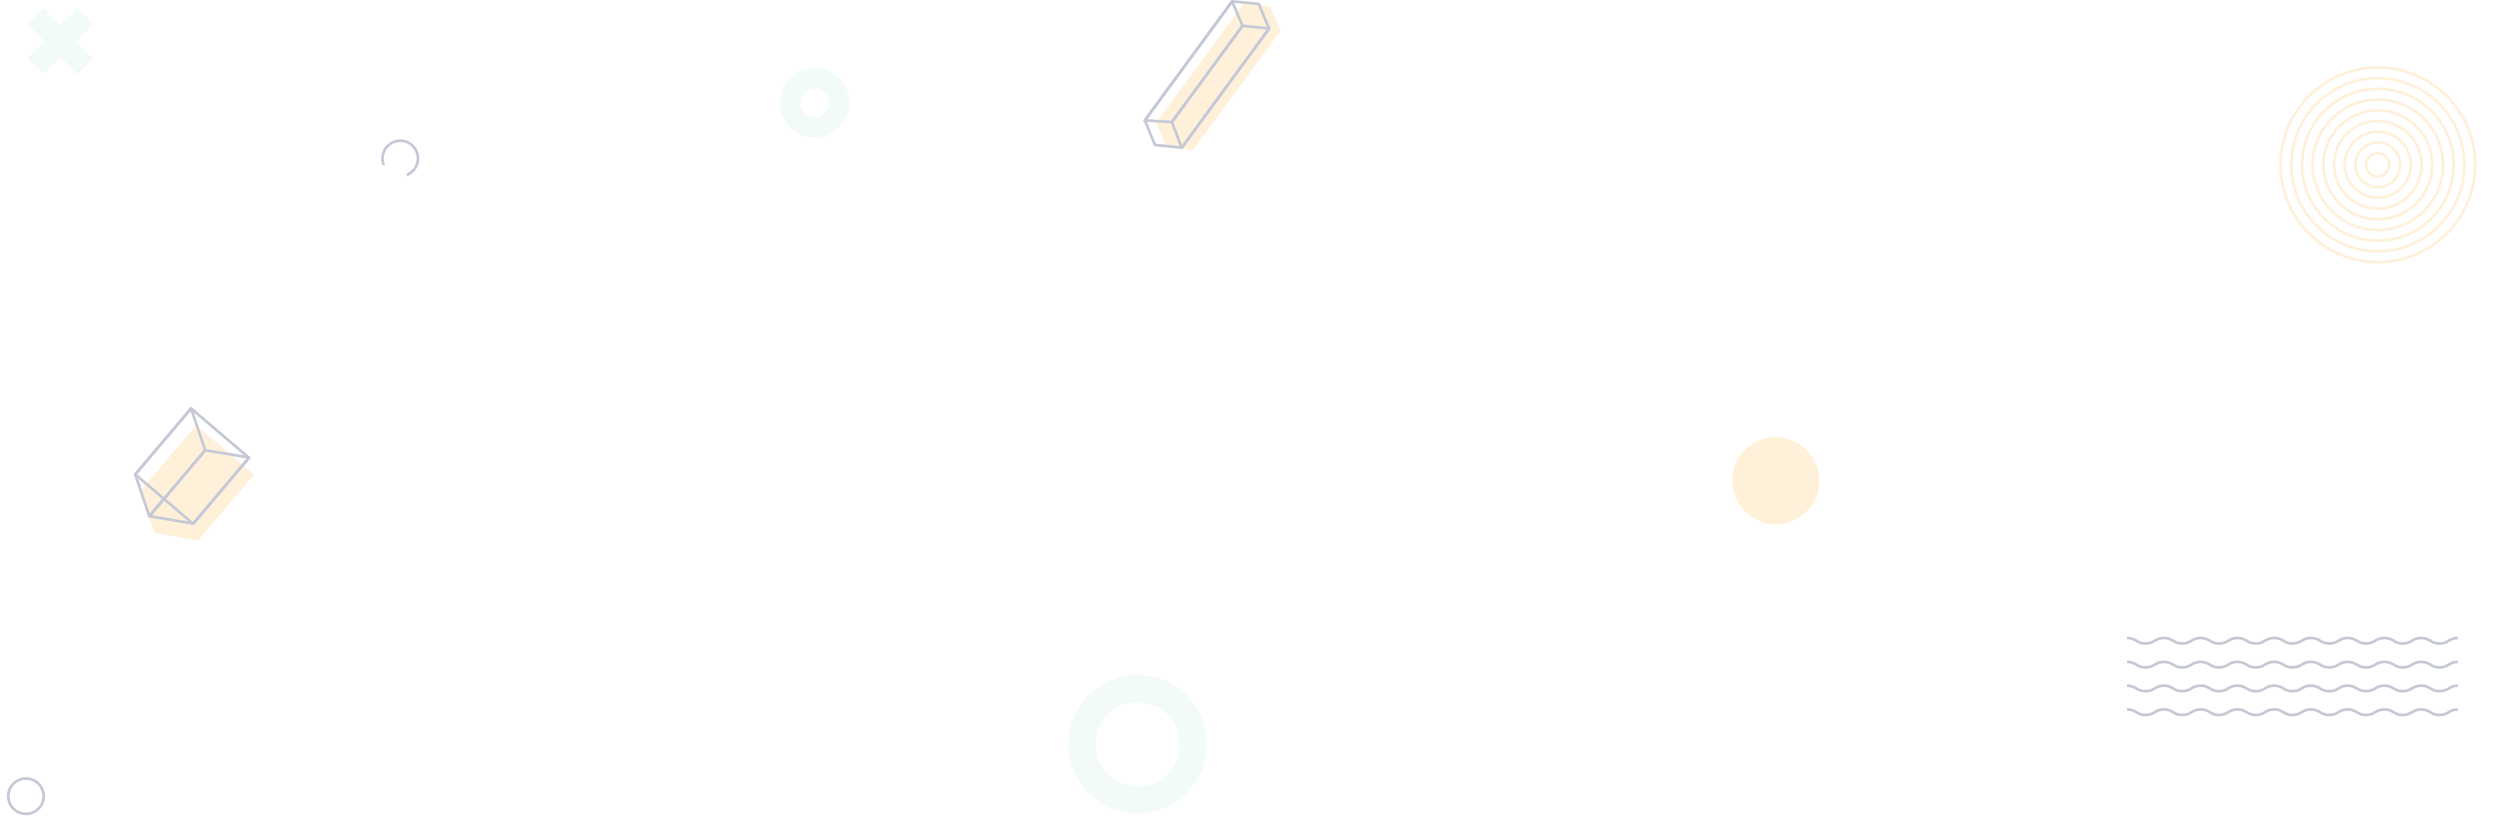
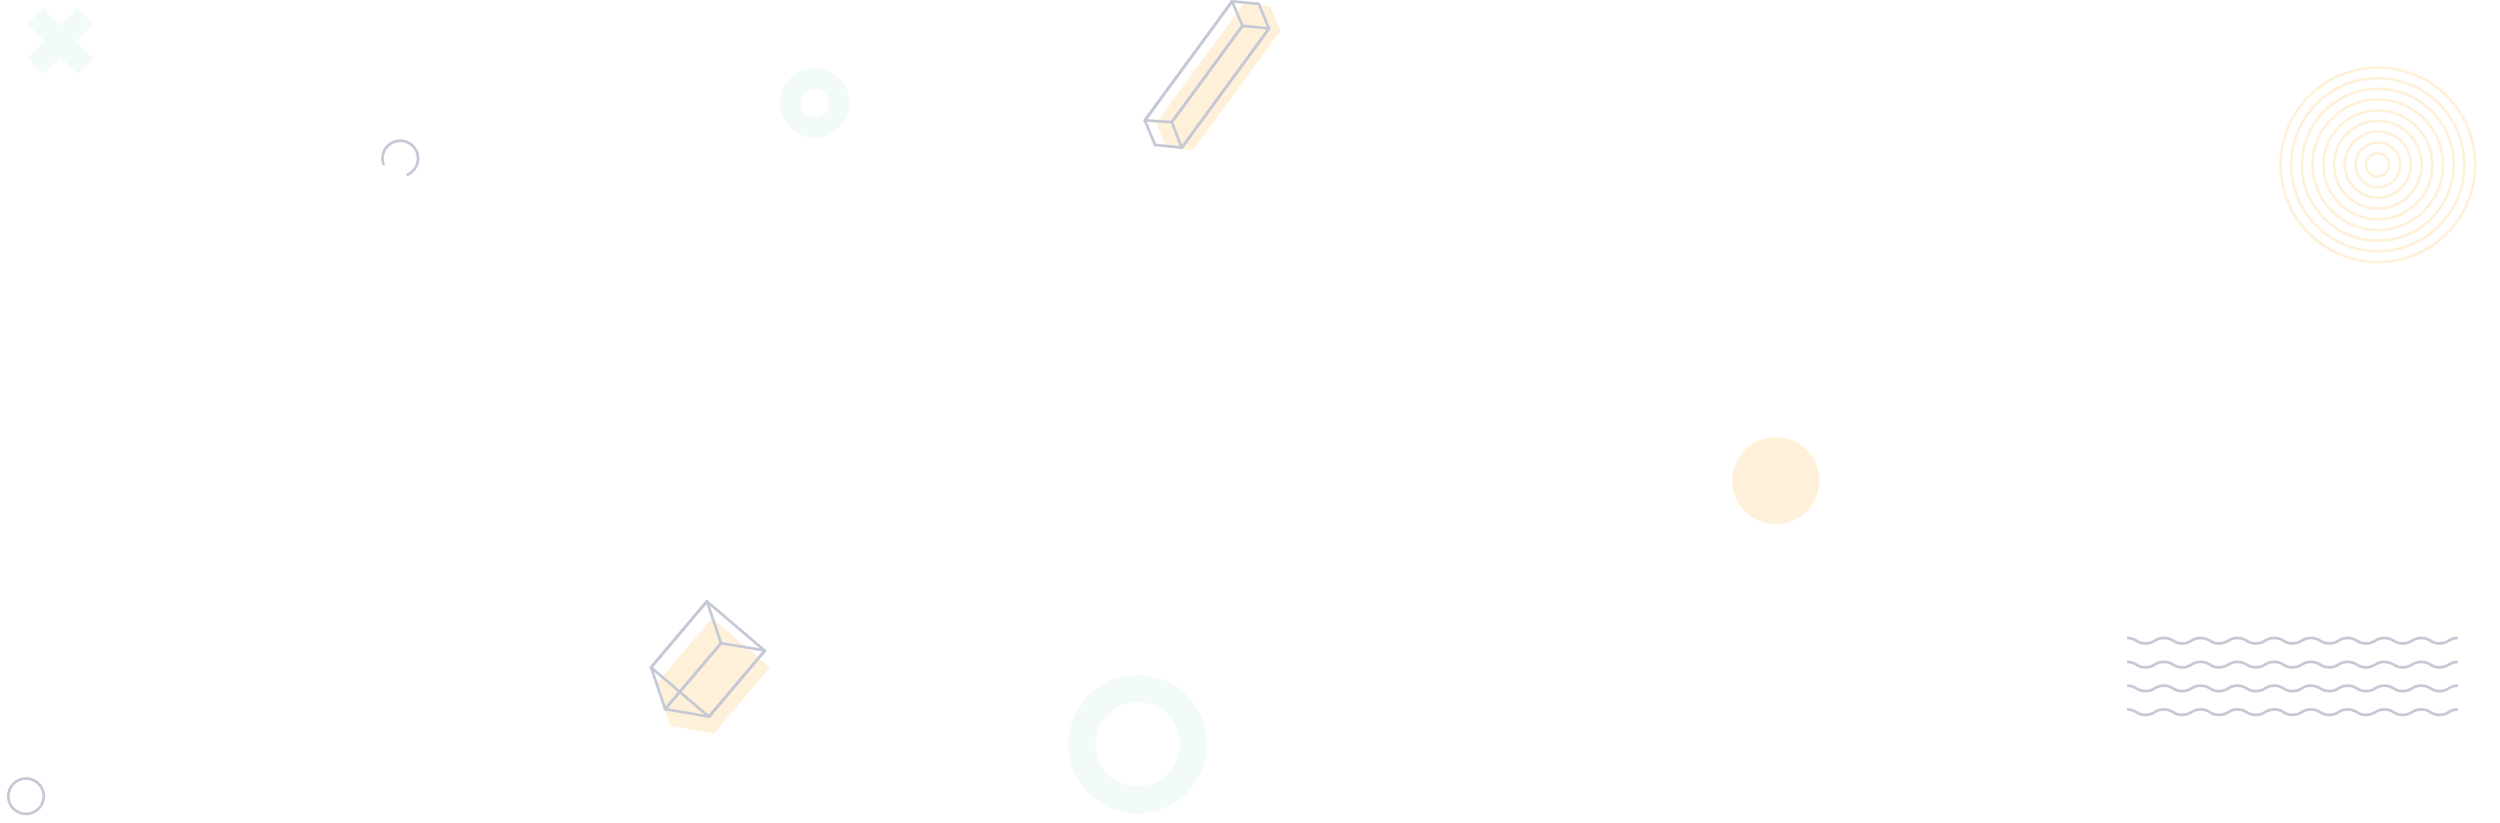
- <svg xmlns="http://www.w3.org/2000/svg" width="1830" height="602" viewBox="0 0 1830 602" fill="none">
-   <g opacity="0.3">
-     <path d="M608.98 87.991C615.972 80.997 615.972 69.657 608.98 62.664C601.988 55.67 590.652 55.67 583.66 62.664C576.668 69.657 576.668 80.997 583.66 87.991C590.652 94.985 601.988 94.985 608.98 87.991Z" stroke="#D5F2E8" stroke-width="15" stroke-miterlimit="10" />
-     <path d="M832.765 585.552C855.279 585.552 873.53 567.296 873.53 544.776C873.53 522.256 855.279 504 832.765 504C810.251 504 792 522.256 792 544.776C792 567.296 810.251 585.552 832.765 585.552Z" stroke="#D5F2E8" stroke-width="20" stroke-miterlimit="10" />
-     <path d="M1557 467C1563.78 467 1563.78 471.047 1570.45 471.047C1577.23 471.047 1577.23 467 1583.91 467C1590.68 467 1590.68 471.047 1597.36 471.047C1604.14 471.047 1604.14 467 1610.81 467C1617.59 467 1617.59 471.047 1624.27 471.047C1631.04 471.047 1631.04 467 1637.72 467C1644.5 467 1644.5 471.047 1651.17 471.047C1657.95 471.047 1657.95 467 1664.63 467C1671.41 467 1671.41 471.047 1678.08 471.047C1684.86 471.047 1684.86 467 1691.54 467C1698.31 467 1698.31 471.047 1704.99 471.047C1711.77 471.047 1711.77 467 1718.44 467C1725.22 467 1725.22 471.047 1731.9 471.047C1738.67 471.047 1738.67 467 1745.35 467C1752.13 467 1752.13 471.047 1758.8 471.047C1765.58 471.047 1765.58 467 1772.26 467C1779.03 467 1779.03 471.047 1785.71 471.047C1792.49 471.047 1792.49 467 1799.16 467" stroke="#3C4973" stroke-width="2" stroke-miterlimit="10" />
-     <path d="M1557 484.504C1563.78 484.504 1563.78 488.552 1570.45 488.552C1577.23 488.552 1577.23 484.504 1583.91 484.504C1590.68 484.504 1590.68 488.552 1597.36 488.552C1604.14 488.552 1604.14 484.504 1610.81 484.504C1617.59 484.504 1617.59 488.552 1624.27 488.552C1631.04 488.552 1631.04 484.504 1637.72 484.504C1644.5 484.504 1644.5 488.552 1651.17 488.552C1657.95 488.552 1657.95 484.504 1664.63 484.504C1671.41 484.504 1671.41 488.552 1678.08 488.552C1684.86 488.552 1684.86 484.504 1691.54 484.504C1698.31 484.504 1698.31 488.552 1704.99 488.552C1711.77 488.552 1711.77 484.504 1718.44 484.504C1725.22 484.504 1725.22 488.552 1731.9 488.552C1738.67 488.552 1738.67 484.504 1745.35 484.504C1752.13 484.504 1752.13 488.552 1758.8 488.552C1765.58 488.552 1765.58 484.504 1772.26 484.504C1779.03 484.504 1779.03 488.552 1785.71 488.552C1792.49 488.552 1792.49 484.504 1799.16 484.504" stroke="#3C4973" stroke-width="2" stroke-miterlimit="10" />
-     <path d="M1557 501.908C1563.78 501.908 1563.78 505.955 1570.45 505.955C1577.23 505.955 1577.23 501.908 1583.91 501.908C1590.68 501.908 1590.68 505.955 1597.36 505.955C1604.14 505.955 1604.14 501.908 1610.81 501.908C1617.59 501.908 1617.59 505.955 1624.27 505.955C1631.04 505.955 1631.04 501.908 1637.72 501.908C1644.5 501.908 1644.5 505.955 1651.17 505.955C1657.95 505.955 1657.95 501.908 1664.63 501.908C1671.41 501.908 1671.41 505.955 1678.08 505.955C1684.86 505.955 1684.86 501.908 1691.54 501.908C1698.31 501.908 1698.31 505.955 1704.99 505.955C1711.77 505.955 1711.77 501.908 1718.44 501.908C1725.22 501.908 1725.22 505.955 1731.9 505.955C1738.67 505.955 1738.67 501.908 1745.35 501.908C1752.13 501.908 1752.13 505.955 1758.8 505.955C1765.58 505.955 1765.58 501.908 1772.26 501.908C1779.03 501.908 1779.03 505.955 1785.71 505.955C1792.49 505.955 1792.49 501.908 1799.16 501.908" stroke="#3C4973" stroke-width="2" stroke-miterlimit="10" />
-     <path d="M1557 519.311C1563.78 519.311 1563.78 523.358 1570.45 523.358C1577.23 523.358 1577.23 519.311 1583.91 519.311C1590.68 519.311 1590.68 523.358 1597.36 523.358C1604.14 523.358 1604.14 519.311 1610.81 519.311C1617.59 519.311 1617.59 523.358 1624.27 523.358C1631.04 523.358 1631.04 519.311 1637.72 519.311C1644.5 519.311 1644.5 523.358 1651.17 523.358C1657.95 523.358 1657.95 519.311 1664.63 519.311C1671.41 519.311 1671.41 523.358 1678.08 523.358C1684.86 523.358 1684.86 519.311 1691.54 519.311C1698.31 519.311 1698.31 523.358 1704.99 523.358C1711.77 523.358 1711.77 519.311 1718.44 519.311C1725.22 519.311 1725.22 523.358 1731.9 523.358C1738.67 523.358 1738.67 519.311 1745.35 519.311C1752.13 519.311 1752.13 523.358 1758.8 523.358C1765.58 523.358 1765.58 519.311 1772.26 519.311C1779.03 519.311 1779.03 523.358 1785.71 523.358C1792.49 523.358 1792.49 519.311 1799.16 519.311" stroke="#3C4973" stroke-width="2" stroke-miterlimit="10" />
-     <path d="M280.9 120.696C278.27 114.018 281.608 106.531 288.284 103.9C294.96 101.269 302.445 104.608 305.076 111.286C307.706 117.964 304.367 125.452 297.691 128.082" stroke="#3C4973" stroke-width="2" stroke-miterlimit="10" />
-     <path d="M28.169 591.961C33.225 586.903 33.225 578.703 28.169 573.646C23.112 568.588 14.914 568.588 9.858 573.646C4.802 578.703 4.802 586.903 9.858 591.961C14.914 597.019 23.112 597.019 28.169 591.961Z" stroke="#3C4973" stroke-width="2" stroke-miterlimit="10" />
-     <path d="M873.303 109.871L937.333 22.653V22.552H937.232L929.747 4.541L910.224 2.72L846.295 89.939L853.78 107.848L873.303 109.77V109.871Z" fill="#FFCE83" />
-     <path d="M845.485 106.128L838 88.117L901.929 1L909.516 18.909L857.826 89.332" stroke="#3C4973" stroke-width="2" stroke-miterlimit="10" stroke-linecap="round" stroke-linejoin="round" />
-     <path d="M845.485 106.128L865.109 108.05L929.039 20.832L909.516 18.909L857.826 89.332" stroke="#3C4973" stroke-width="2" stroke-miterlimit="10" stroke-linecap="round" stroke-linejoin="round" />
-     <path d="M865.008 108.151L857.826 89.332L838 88.117L901.929 1L921.452 2.821L928.938 20.933L865.008 108.151Z" stroke="#3C4973" stroke-width="2" stroke-miterlimit="10" stroke-linecap="round" stroke-linejoin="round" />
-     <path d="M1760.98 188.888C1798.67 177.633 1820.1 137.95 1808.85 100.254C1797.59 62.559 1757.92 41.124 1720.24 52.379C1682.55 63.635 1661.12 103.317 1672.37 141.013C1683.63 178.709 1723.3 200.143 1760.98 188.888Z" stroke="#FFCE83" stroke-width="2" stroke-miterlimit="10" />
-     <path d="M1803.64 126.093C1806.67 91.244 1780.88 60.537 1746.04 57.506C1711.2 54.475 1680.5 80.268 1677.47 115.117C1674.44 149.966 1700.23 180.673 1735.07 183.704C1769.91 186.735 1800.61 160.942 1803.64 126.093Z" stroke="#FFCE83" stroke-width="2" stroke-miterlimit="10" />
-     <path d="M1795.58 128.392C1799.88 98.017 1778.75 69.901 1748.39 65.594C1718.02 61.286 1689.91 82.418 1685.61 112.794C1681.3 143.169 1702.43 171.284 1732.79 175.591C1763.16 179.899 1791.27 158.767 1795.58 128.392Z" stroke="#FFCE83" stroke-width="2" stroke-miterlimit="10" />
-     <path d="M1740.6 168.414C1766.97 168.414 1788.34 147.032 1788.34 120.656C1788.34 94.281 1766.97 72.899 1740.6 72.899C1714.23 72.899 1692.86 94.281 1692.86 120.656C1692.86 147.032 1714.23 168.414 1740.6 168.414Z" stroke="#FFCE83" stroke-width="2" stroke-miterlimit="10" />
-     <path d="M1744.96 160.279C1766.84 157.855 1782.61 138.15 1780.19 116.267C1777.76 94.384 1758.06 78.61 1736.19 81.034C1714.31 83.458 1698.54 103.163 1700.96 125.046C1703.39 146.928 1723.09 162.703 1744.96 160.279Z" stroke="#FFCE83" stroke-width="2" stroke-miterlimit="10" />
-     <path d="M1766.55 139.416C1776.93 125.06 1773.7 105.01 1759.35 94.633C1745 84.256 1724.95 87.481 1714.58 101.837C1704.21 116.193 1707.43 136.243 1721.78 146.62C1736.13 156.997 1756.18 153.771 1766.55 139.416Z" stroke="#FFCE83" stroke-width="2" stroke-miterlimit="10" />
-     <path d="M1761.59 132.544C1768.19 120.937 1764.14 106.172 1752.54 99.566C1740.93 92.961 1726.17 97.015 1719.57 108.623C1712.96 120.23 1717.02 134.995 1728.62 141.6C1740.22 148.206 1754.99 144.151 1761.59 132.544Z" stroke="#FFCE83" stroke-width="2" stroke-miterlimit="10" />
-     <path d="M1746.39 135.951C1754.86 132.749 1759.13 123.288 1755.92 114.821C1752.72 106.354 1743.26 102.087 1734.8 105.29C1726.33 108.492 1722.07 117.953 1725.27 126.42C1728.47 134.887 1737.93 139.154 1746.39 135.951Z" stroke="#FFCE83" stroke-width="2" stroke-miterlimit="10" />
-     <path d="M1732.91 124.603C1730.79 120.353 1732.41 115.193 1736.55 113.068C1740.8 110.943 1745.96 112.562 1748.09 116.71C1750.21 120.96 1748.59 126.12 1744.44 128.245C1740.3 130.37 1735.14 128.751 1732.91 124.603Z" stroke="#FFCE83" stroke-width="2" stroke-miterlimit="10" />
-     <path d="M31.592 6.053L20.005 17.643L56.698 54.346L68.285 42.755L31.592 6.053Z" fill="#D5F2E8" />
-     <path d="M20 42.703L31.587 54.293L68.28 17.59L56.693 6L20 42.703Z" fill="#D5F2E8" />
-     <path d="M145.126 395.628L113.06 390.063L102.743 359.507L143.609 311.243L185.993 347.365L145.126 395.628Z" fill="#FFCE83" />
-     <path d="M109.318 377.821L99 347.264L139.866 299L150.184 329.557L109.318 377.821Z" stroke="#3C4973" stroke-width="2" stroke-miterlimit="10" stroke-linecap="round" stroke-linejoin="round" />
-     <path d="M109.318 377.821L141.485 383.284L182.351 334.919L150.184 329.557L109.318 377.821Z" stroke="#3C4973" stroke-width="2" stroke-miterlimit="10" stroke-linecap="round" stroke-linejoin="round" />
-     <path d="M141.384 383.386L99 347.264L139.866 299L182.25 335.122L141.384 383.386Z" stroke="#3C4973" stroke-width="2" stroke-miterlimit="10" stroke-linecap="round" stroke-linejoin="round" />
-     <path d="M1299.86 383.744C1317.46 383.744 1331.73 369.475 1331.73 351.872C1331.73 334.27 1317.46 320 1299.86 320C1282.27 320 1268 334.27 1268 351.872C1268 369.475 1282.27 383.744 1299.86 383.744Z" fill="#FFCE83" />
+ <svg xmlns="http://www.w3.org/2000/svg" version="1.1" id="Capa_1" x="0px" y="0px" viewBox="0 0 1830 602" style="enable-background:new 0 0 1830 602;" xml:space="preserve">
+   <style type="text/css">
+ 	.st0{opacity:0.3;}
+ 	.st1{fill:none;stroke:#D5F2E8;stroke-width:15;stroke-miterlimit:10;}
+ 	.st2{fill:none;stroke:#D5F2E8;stroke-width:20;stroke-miterlimit:10;}
+ 	.st3{fill:none;stroke:#3C4973;stroke-width:2;stroke-miterlimit:10;}
+ 	.st4{fill:#FFCE83;}
+ 	.st5{fill:none;stroke:#3C4973;stroke-width:2;stroke-linecap:round;stroke-linejoin:round;stroke-miterlimit:10;}
+ 	.st6{fill:none;stroke:#FFCE83;stroke-width:2;stroke-miterlimit:10;}
+ 	.st7{fill:#D5F2E8;}
+ </style>
+   <g class="st0">
+     <path class="st1" d="M609,88c7-7,7-18.3,0-25.3c-7-7-18.3-7-25.3,0c-7,7-7,18.3,0,25.3C590.7,95,602,95,609,88z" />
+     <path class="st2" d="M832.8,585.6c22.5,0,40.8-18.3,40.8-40.8S855.3,504,832.8,504c-22.5,0-40.8,18.3-40.8,40.8   S810.3,585.6,832.8,585.6z" />
+     <path class="st3" d="M1557,467c6.8,0,6.8,4,13.4,4c6.8,0,6.8-4,13.5-4c6.8,0,6.8,4,13.4,4c6.8,0,6.8-4,13.5-4c6.8,0,6.8,4,13.5,4   c6.8,0,6.8-4,13.4-4c6.8,0,6.8,4,13.5,4c6.8,0,6.8-4,13.5-4c6.8,0,6.8,4,13.4,4c6.8,0,6.8-4,13.5-4c6.8,0,6.8,4,13.4,4   c6.8,0,6.8-4,13.4-4c6.8,0,6.8,4,13.5,4c6.8,0,6.8-4,13.4-4c6.8,0,6.8,4,13.5,4c6.8,0,6.8-4,13.5-4c6.8,0,6.8,4,13.4,4   c6.8,0,6.8-4,13.5-4" />
+     <path class="st3" d="M1557,484.5c6.8,0,6.8,4,13.4,4c6.8,0,6.8-4,13.5-4c6.8,0,6.8,4,13.4,4c6.8,0,6.8-4,13.5-4c6.8,0,6.8,4,13.5,4   c6.8,0,6.8-4,13.4-4c6.8,0,6.8,4,13.5,4c6.8,0,6.8-4,13.5-4c6.8,0,6.8,4,13.4,4c6.8,0,6.8-4,13.5-4c6.8,0,6.8,4,13.4,4   c6.8,0,6.8-4,13.4-4c6.8,0,6.8,4,13.5,4c6.8,0,6.8-4,13.4-4c6.8,0,6.8,4,13.5,4c6.8,0,6.8-4,13.5-4c6.8,0,6.8,4,13.4,4   c6.8,0,6.8-4,13.5-4" />
+     <path class="st3" d="M1557,501.9c6.8,0,6.8,4,13.4,4c6.8,0,6.8-4,13.5-4c6.8,0,6.8,4,13.4,4c6.8,0,6.8-4,13.5-4c6.8,0,6.8,4,13.5,4   c6.8,0,6.8-4,13.4-4c6.8,0,6.8,4,13.5,4c6.8,0,6.8-4,13.5-4c6.8,0,6.8,4,13.4,4c6.8,0,6.8-4,13.5-4c6.8,0,6.8,4,13.4,4   c6.8,0,6.8-4,13.4-4c6.8,0,6.8,4,13.5,4c6.8,0,6.8-4,13.4-4c6.8,0,6.8,4,13.5,4c6.8,0,6.8-4,13.5-4c6.8,0,6.8,4,13.4,4   c6.8,0,6.8-4,13.5-4" />
+     <path class="st3" d="M1557,519.3c6.8,0,6.8,4,13.4,4c6.8,0,6.8-4,13.5-4c6.8,0,6.8,4,13.4,4c6.8,0,6.8-4,13.5-4c6.8,0,6.8,4,13.5,4   c6.8,0,6.8-4,13.4-4c6.8,0,6.8,4,13.5,4c6.8,0,6.8-4,13.5-4c6.8,0,6.8,4,13.4,4c6.8,0,6.8-4,13.5-4c6.8,0,6.8,4,13.4,4   c6.8,0,6.8-4,13.4-4c6.8,0,6.8,4,13.5,4c6.8,0,6.8-4,13.4-4c6.8,0,6.8,4,13.5,4c6.8,0,6.8-4,13.5-4c6.8,0,6.8,4,13.4,4   c6.8,0,6.8-4,13.5-4" />
+     <path class="st3" d="M280.9,120.7c-2.6-6.7,0.7-14.2,7.4-16.8c6.7-2.6,14.2,0.7,16.8,7.4c2.6,6.7-0.7,14.2-7.4,16.8" />
+     <path class="st3" d="M28.2,592c5.1-5.1,5.1-13.3,0-18.3c-5.1-5.1-13.3-5.1-18.3,0c-5.1,5.1-5.1,13.3,0,18.3   C14.9,597,23.1,597,28.2,592z" />
+     <path class="st4" d="M873.3,109.9l64-87.2v-0.1h-0.1l-7.5-18l-19.5-1.8l-63.9,87.2l7.5,17.9l19.5,1.9V109.9z" />
+     <path class="st5" d="M845.5,106.1l-7.5-18L901.9,1l7.6,17.9l-51.7,70.4" />
+     <path class="st5" d="M845.5,106.1l19.6,1.9L929,20.8l-19.5-1.9l-51.7,70.4" />
+     <path class="st5" d="M865,108.2l-7.2-18.8L838,88.1L901.9,1l19.5,1.8l7.5,18.1L865,108.2z" />
+     <path class="st6" d="M1761,188.9c37.7-11.3,59.1-50.9,47.9-88.6c-11.3-37.7-50.9-59.1-88.6-47.9c-37.7,11.3-59.1,50.9-47.9,88.6   C1683.6,178.7,1723.3,200.1,1761,188.9z" />
+     <path class="st6" d="M1803.6,126.1c3-34.8-22.8-65.6-57.6-68.6c-34.8-3-65.5,22.8-68.6,57.6c-3,34.8,22.8,65.6,57.6,68.6   C1769.9,186.7,1800.6,160.9,1803.6,126.1z" />
+     <path class="st6" d="M1795.6,128.4c4.3-30.4-16.8-58.5-47.2-62.8c-30.4-4.3-58.5,16.8-62.8,47.2c-4.3,30.4,16.8,58.5,47.2,62.8   C1763.2,179.9,1791.3,158.8,1795.6,128.4z" />
+     <path class="st6" d="M1740.6,168.4c26.4,0,47.7-21.4,47.7-47.8c0-26.4-21.4-47.8-47.7-47.8s-47.7,21.4-47.7,47.8   C1692.9,147,1714.2,168.4,1740.6,168.4z" />
+     <path class="st6" d="M1745,160.3c21.9-2.4,37.7-22.1,35.2-44c-2.4-21.9-22.1-37.7-44-35.2c-21.9,2.4-37.6,22.1-35.2,44   C1703.4,146.9,1723.1,162.7,1745,160.3z" />
+     <path class="st6" d="M1766.6,139.4c10.4-14.4,7.1-34.4-7.2-44.8c-14.3-10.4-34.4-7.2-44.8,7.2c-10.4,14.4-7.1,34.4,7.2,44.8   S1756.2,153.8,1766.6,139.4z" />
+     <path class="st6" d="M1761.6,132.5c6.6-11.6,2.6-26.4-9-33c-11.6-6.6-26.4-2.6-33,9.1c-6.6,11.6-2.5,26.4,9.1,33   C1740.2,148.2,1755,144.2,1761.6,132.5z" />
+     <path class="st6" d="M1746.4,136c8.5-3.2,12.7-12.7,9.5-21.1c-3.2-8.5-12.7-12.7-21.1-9.5c-8.5,3.2-12.7,12.7-9.5,21.1   C1728.5,134.9,1737.9,139.2,1746.4,136z" />
+     <path class="st6" d="M1732.9,124.6c-2.1-4.2-0.5-9.4,3.6-11.5c4.2-2.1,9.4-0.5,11.5,3.6c2.1,4.2,0.5,9.4-3.7,11.5   C1740.3,130.4,1735.1,128.8,1732.9,124.6z" />
+     <path class="st7" d="M31.6,6.1L20,17.6l36.7,36.7l11.6-11.6L31.6,6.1z" />
+     <path class="st7" d="M20,42.7l11.6,11.6l36.7-36.7L56.7,6L20,42.7z" />
+     <path class="st4" d="M522.7,536.9l-32.1-5.6l-10.3-30.6l40.9-48.3l42.4,36.1L522.7,536.9z" />
+     <path class="st5" d="M486.9,519.1l-10.3-30.6l40.9-48.3l10.3,30.6L486.9,519.1z" />
+     <path class="st5" d="M486.9,519.1l32.2,5.5l40.9-48.4l-32.2-5.4L486.9,519.1z" />
+     <path class="st5" d="M518.9,524.6l-42.4-36.1l40.9-48.3l42.4,36.1L518.9,524.6z" />
+     <path class="st4" d="M1299.9,383.7c17.6,0,31.9-14.3,31.9-31.9c0-17.6-14.3-31.9-31.9-31.9c-17.6,0-31.9,14.3-31.9,31.9   C1268,369.5,1282.3,383.7,1299.9,383.7z" />
  </g>
</svg>
